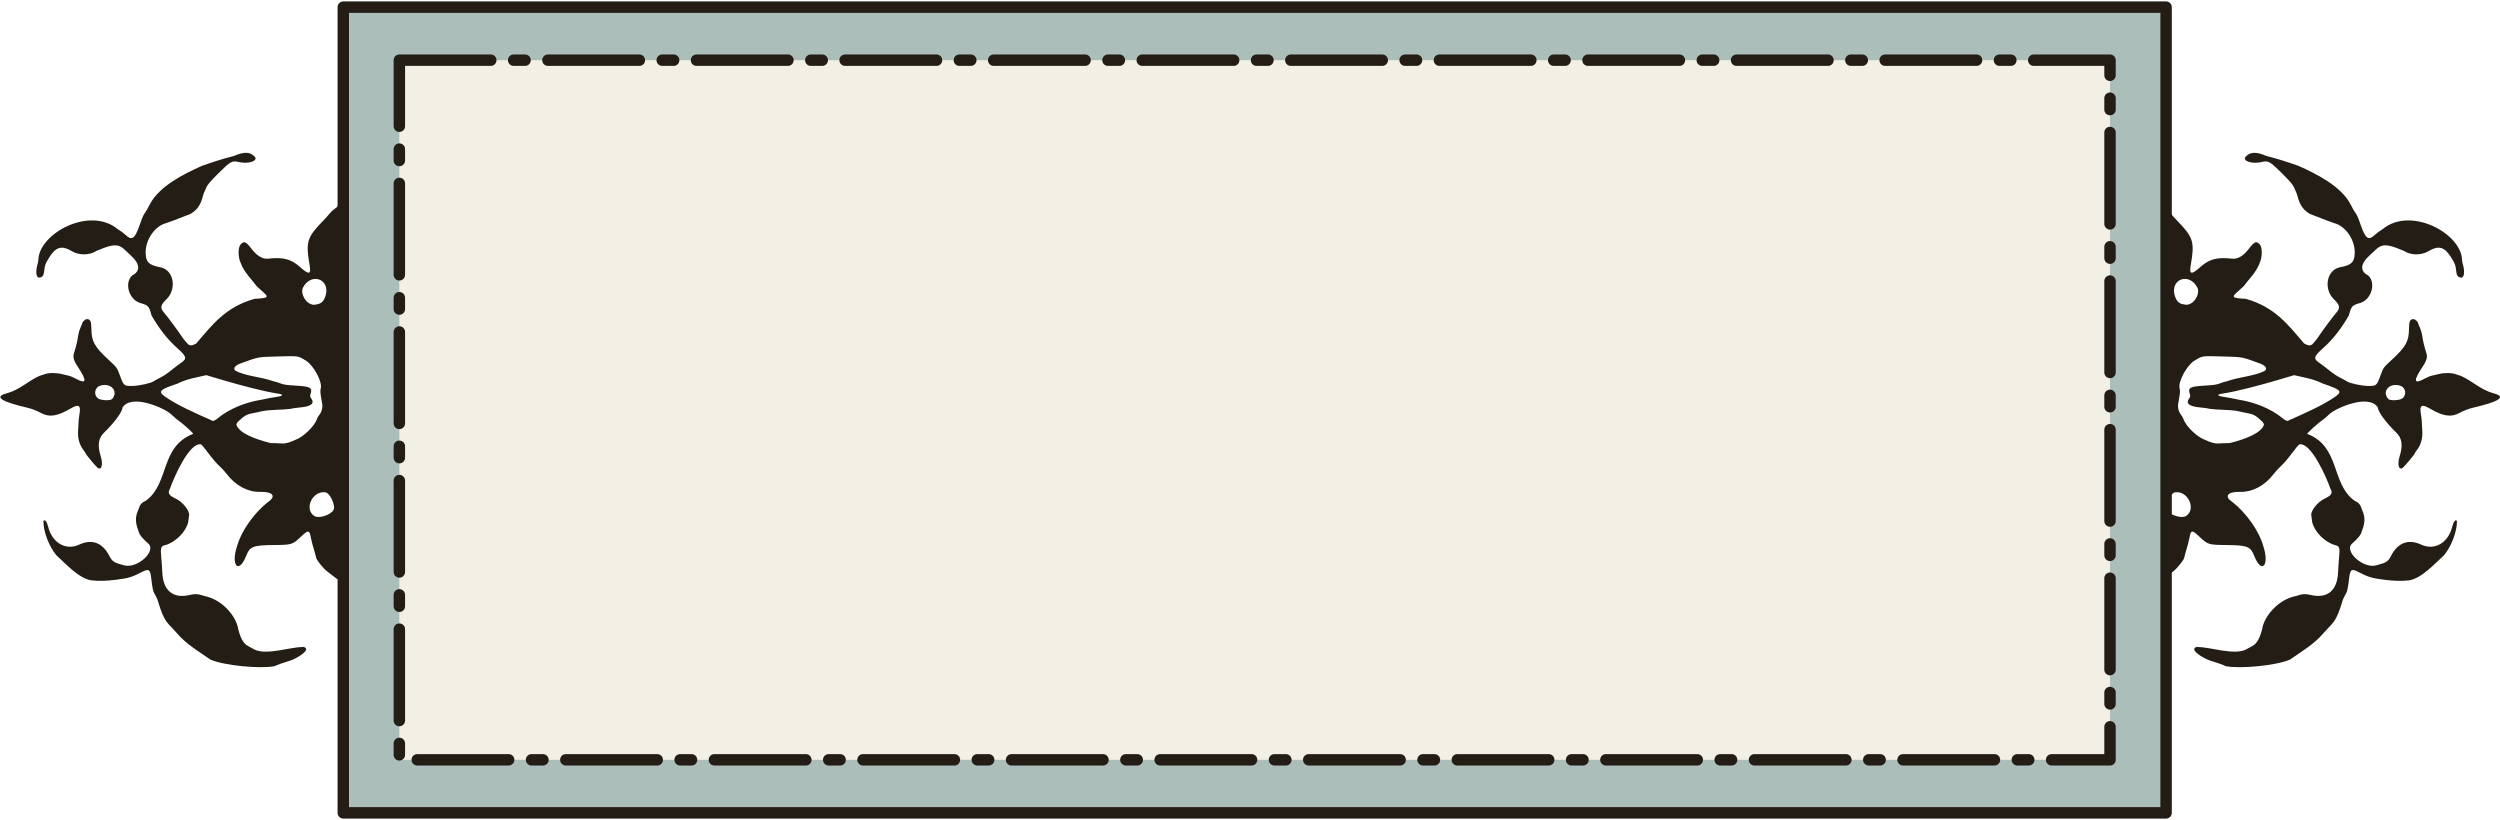
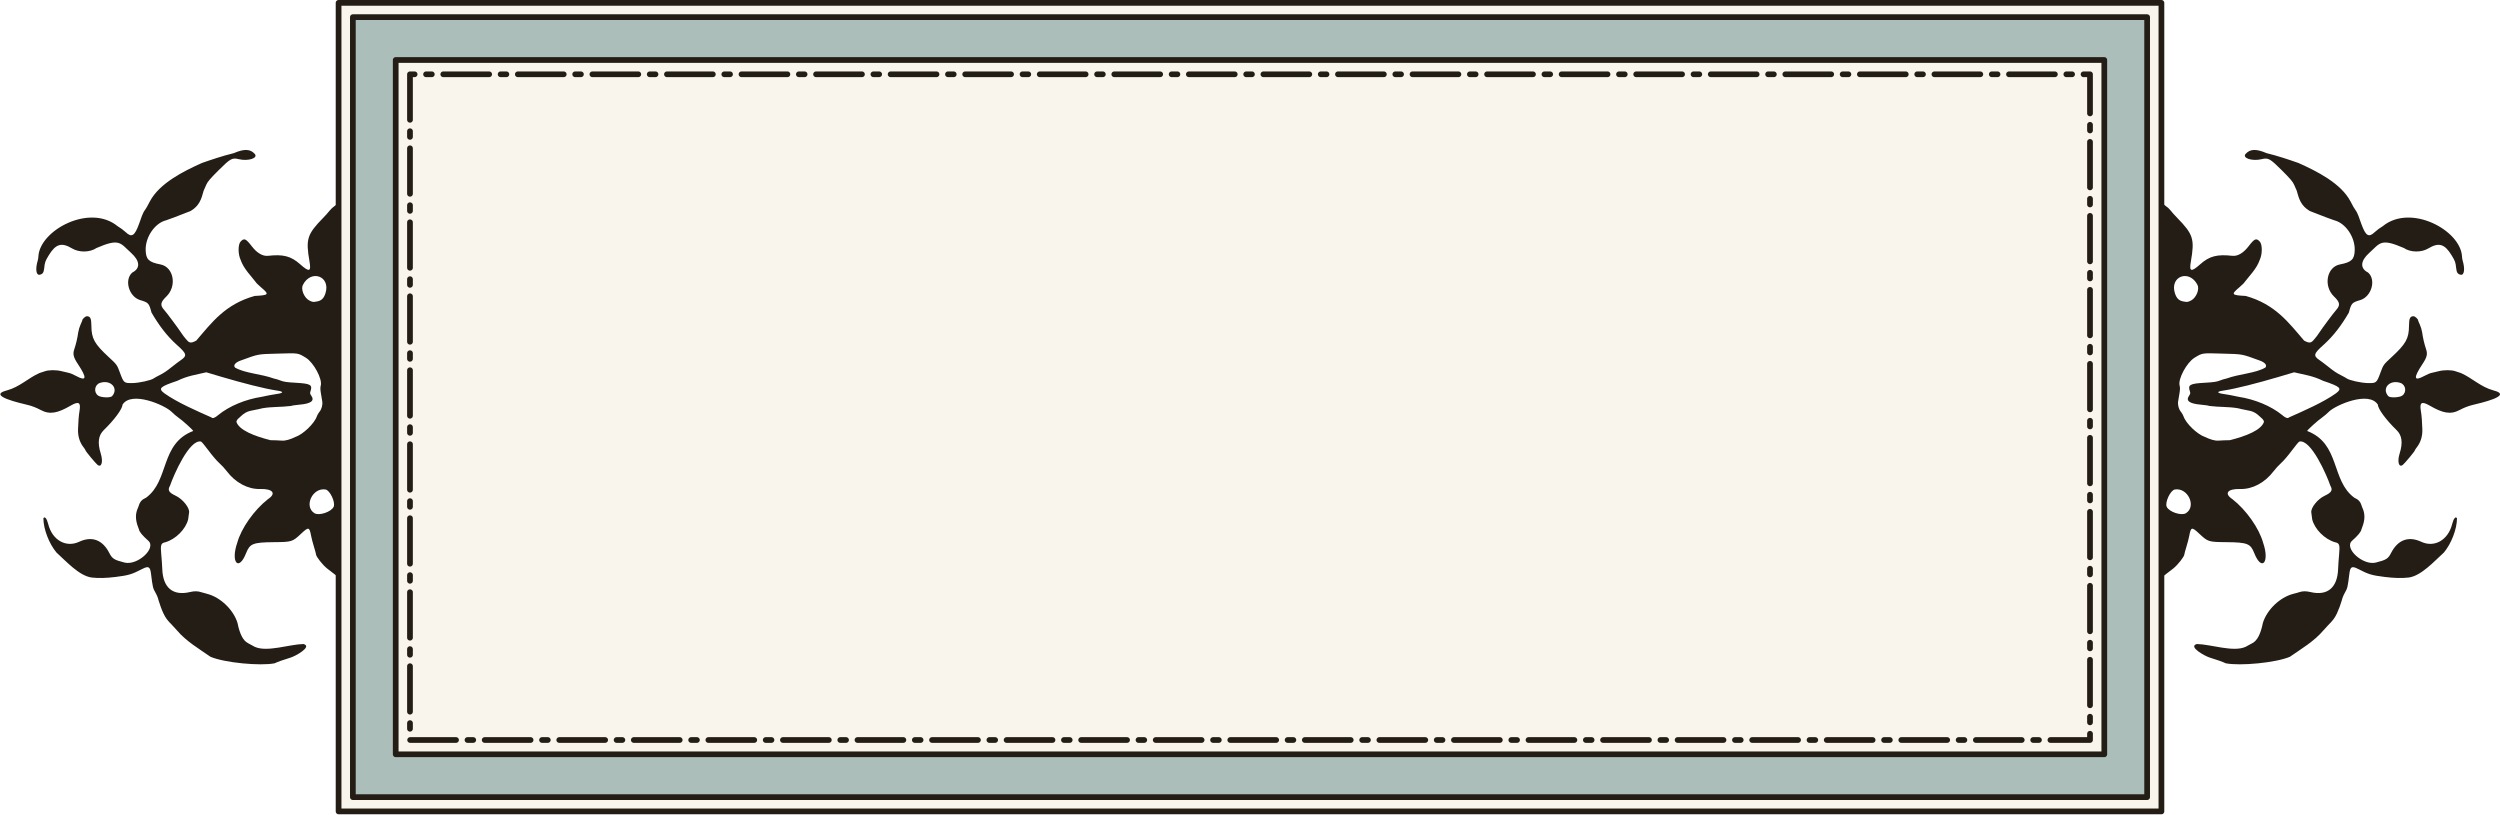
- <svg xmlns="http://www.w3.org/2000/svg" xml:space="preserve" width="875" height="287" viewBox="0 0 231.51 75.935" version="1.1" id="svg3461">
-   <defs id="defs3465" />
-   <path d="M206.118 61.69c-.254-.125-.879-.348-1.441-.515-.471-.129-2.105-1.04-1.236-1.272 1.317.029 3.38.78 4.513.26.207-.118.417-.233.628-.342.446-.228.763-.84.969-1.868.365-1.202 1.557-2.376 2.826-2.7.18-.04.357-.09.533-.148.32-.109.632-.112 1.048-.013 1.571.374 2.498-.397 2.56-2.132.02-.448.05-.895.092-1.342.086-.888.033-1.057-.356-1.133-.986-.275-1.919-1.235-2.135-2.127a22.128 22.128 0 0 0-.084-.635c-.065-.422.582-1.239 1.22-1.539.666-.312.788-.526.544-.946-.326-.954-1.787-4.327-2.872-4.082-.06.02-.373.396-.697.835-.325.44-.765.954-.979 1.143-.213.19-.527.528-.696.754-.806 1.07-1.963 1.692-3.09 1.66-1.192-.033-1.538.412-.733.942 1.276 1 2.469 2.685 2.843 4.038.63 1.822-.133 2.702-.825.949-.344-.873-.632-.986-2.557-1.005-1.692-.016-1.722-.025-2.546-.797-.678-.636-.76-.617-.912.205-.042.227-.161.686-.265 1.018-.104.333-.19.654-.192.716-.008.202-.606.959-1.02 1.292-.745.595-1.07.828-1.162.826-.118-.002-.456.35-.603.63-.302.575-.417.836-.42.955-.007.288-.17.692-.294.727-.491.136-.71-.762-.507-2.091.185-1.208.23-1.91.153-2.397-.038-.247-.08-.897-.093-1.444-.031-1.34-.331-1.809-.879-1.375-.597.475-.902.532-1.33.25-.894-.586-1.178-1.173-.84-1.733.662-1.094.984-1.253 2.116-1.048.853.156.812.241.862-1.79.03-1.208.02-1.775-.033-1.873-.05-.09-.071-.591-.063-1.42.007-.705 0-1.525-.016-1.825-.074-1.312-.056-2.648.041-3.133.039-.193.066-.711.063-1.15-.004-.44-.008-1.377-.008-2.08 0-.705-.034-1.462-.074-1.684-.057-.318-.045-.798.055-2.238.142-2.064.144-2.06-.37-2.068-.223-.005-.746.189-.825.304-.25.363-1.375.332-1.656-.045-1.046-1.404 1.064-3.285 2.24-1.999.38.415.595.134.61-.795.008-.414.075-1.223.15-1.796.113-.862.124-1.111.064-1.438-.08-.431-.067-1.693.024-2.33.045-.317.033-.453-.057-.656-.33-.736.11-2.261.565-1.96.16.105.506.953.503 1.233-.002.112.068.348.155.526.087.178.158.36.157.403 0 .044.098.19.218.324.121.134.237.294.259.355.021.06.154.181.294.27.141.088.341.272.445.41.104.139.376.443.604.676 1.5 1.534 1.64 1.98 1.277 4.055-.167.954.019 1.008.872.25.842-.748 1.558-.936 2.964-.778.495.055 1.024-.253 1.507-.88.553-.718.705-.784 1.03-.448.253.26.259 1.154.011 1.69-.29.86-1.023 1.55-1.428 2.101 0 .03-.219.24-.485.469-.765.654-.72.714.609.785 2.735.763 3.98 2.476 5.406 4.135.535.293.672.208.957-.143.153-.174.294-.359.421-.555.289-.444 1.345-1.864 1.577-2.119.414-.456.375-.729-.179-1.26-1.012-.97-.689-2.74.545-2.978 1.076-.206 1.343-.464 1.366-1.322.035-1.213-.85-2.505-1.89-2.763-.147-.038-1.161-.42-2.27-.86-.816-.48-1.002-1.114-1.207-1.875l-.247-.563c-.123-.282-.37-.57-1.148-1.345-1.09-1.083-1.243-1.168-1.86-1.018-.879.212-1.826-.102-1.478-.49.413-.463.98-.482 1.941-.067 1.013.245 2.064.6 2.942.907 1.727.772 3.945 1.885 4.828 3.561.175.35.382.713.46.806.08.092.203.333.276.536l.255.709c.417 1.158.69 1.329 1.258.787.227-.206.473-.387.734-.541 2.573-2.113 7.169.353 7.338 2.76-.003.107.025.295.062.418.236.784.152 1.385-.184 1.315-.272-.057-.37-.198-.413-.591-.06-.574-.091-.66-.421-1.204-.646-1.063-1.19-1.223-2.168-.637-.649.389-1.653.37-2.259-.044-2.15-.931-2.186-.465-3.198.449-.833.748-.877 1.436-.116 1.822.758.655.343 2.194-.686 2.541-.812.24-.856.286-1.09 1.168-.683 1.178-1.43 2.171-2.349 2.994-.924.822-.969 1-.36 1.417.172.118.516.376.763.574.579.463.8.61 1.272.848.211.106.422.222.467.259.223.176 1.33.424 1.95.436.805.015.827-.003 1.18-.959.273-.741.273-.741 1.036-1.445 1.326-1.226 1.6-1.72 1.609-2.89.004-.707.098-.9.433-.894.117.002.404.257.402.357 0 .03.072.212.163.404.104.235.178.483.221.738.074.53.196 1.05.363 1.556.155.447.082.748-.335 1.375-.863 1.298-.809 1.632.179 1.095.246-.134.545-.26.663-.28.217-.044.433-.094.648-.152.517-.136 1.226-.131 1.598.012.155.058.313.11.472.155 1.015.442 1.838 1.292 3.002 1.604 1.924.486-1.183 1.169-1.99 1.37-.32.077-.757.25-1.1.435-.893.484-1.616.29-2.808-.395-.73-.422-.942-.303-.817.46.043.258.074.52.093.782l.046.896c.035.658-.138 1.249-.502 1.714-.107.137-.195.276-.196.308-.002.075-.915 1.174-1.1 1.324-.375.303-.543-.284-.301-1.051.312-.994.221-1.677-.288-2.169-.962-.928-1.732-1.973-1.724-2.34-.818-1.325-3.909.033-4.524.63a5.7 5.7 0 0 1-.637.545c-.358.237-1.39 1.165-1.391 1.252 3.08 1.18 2.194 4.567 4.35 6.168.449.212.588.38.747.904.376.762.167 1.445-.073 2.05-.054.24-.31.548-.87 1.048-.77.688 1.011 2.314 2.206 2.015.952-.24 1.14-.356 1.405-.878.627-1.231 1.615-1.6 2.802-1.045 1.214.568 2.484-.156 2.857-1.631.133-.526.32-.755.45-.551-.003 1.012-.527 2.357-1.208 3.172-.923.84-2.095 2.146-3.243 2.318-.665.074-1.345.058-2.252-.054-1.177-.146-1.493-.241-2.433-.728-.607-.315-.749-.235-.835.465-.146 1.2-.174 1.32-.405 1.714-.127.216-.253.527-.281.69-.125.42-.292.882-.458 1.232-.21.438-.355.633-.828 1.11a8.8 8.8 0 0 0-.416.455c-.882 1.038-2.032 1.7-3.113 2.455-1.31.562-4.625.865-5.936.606zm-3.688-13.903c1-.634.172-2.394-1.033-2.193-.407.068-.935 1.194-.751 1.599.218.48 1.362.861 1.784.594zm4.065-6.759c1.49-.374 2.921-.932 3.16-1.706-.052-.222-.177-.29-.373-.473-.674-.649-.983-.501-2.037-.778-.947-.16-1.664-.088-2.663-.215-.053-.032-.402-.085-.775-.118-1.059-.092-1.413-.357-1.096-.819.128-.186.14-.25.081-.42-.204-.602-.01-.712 1.386-.79.819-.047 1.104-.089 1.392-.205.195-.08.397-.14.603-.183 1.194-.437 2.697-.484 3.61-1.02.179-.208-.024-.467-.501-.64-1.729-.63-1.551-.597-3.467-.651-1.938-.055-1.846-.068-2.59.38-.723.437-1.555 1.988-1.383 2.58.048.165.044.376-.013.712l-.123.738c-.055.336.051.74.26.984.089.107.195.29.234.408.22.666 1.28 1.683 2.001 1.922.46.22.89.359 1.246.334.349-.024.698-.037 1.048-.04zm5.464-2.104c1.412-.629 3.178-1.393 4.367-2.24.59-.448.423-.609-1.2-1.154-.946-.467-1.704-.556-2.685-.788-1.992.603-3.907 1.15-5.522 1.499-.356.077-.827.166-1.048.197-.651.094-.595.23.132.325.254.034.84.145 1.303.248 1.485.227 2.997.842 4.037 1.693.285.255.531.343.616.22zm10.487-2.018c.444-.299.353-1.006-.152-1.179-.993-.342-1.768.497-1.13 1.222.15.17 1.009.14 1.283-.043zm-19.515-8.831c.466-.27.768-1.032.565-1.427-.756-1.474-2.585-.808-2.093.763.161.512.406.73.888.787.265.075.437-.016.64-.123zm-5.174 7.312c.003-.122.018-.172.034-.111a.493.493 0 0 1-.006.224c-.019.06-.031.01-.029-.113zM25.426 61.69c.255-.125.88-.348 1.442-.515.471-.129 2.104-1.04 1.236-1.272-1.317.029-3.38.78-4.513.26a16.599 16.599 0 0 0-.629-.342c-.446-.228-.762-.84-.968-1.868-.365-1.202-1.557-2.376-2.826-2.7a5.884 5.884 0 0 1-.533-.148c-.321-.109-.632-.112-1.048-.013-1.572.374-2.499-.397-2.56-2.132-.02-.448-.05-.895-.093-1.342-.085-.888-.032-1.057.357-1.133.986-.275 1.919-1.235 2.134-2.127.027-.222.065-.508.085-.635.065-.422-.583-1.239-1.22-1.539-.666-.312-.788-.526-.544-.946.326-.954 1.787-4.327 2.872-4.082.06.02.373.396.697.835.324.44.765.954.978 1.143.214.19.528.528.697.754.806 1.07 1.963 1.692 3.089 1.66 1.193-.033 1.539.412.734.942-1.277 1-2.47 2.685-2.843 4.038-.63 1.822.133 2.702.824.949.344-.873.632-.986 2.557-1.005 1.693-.016 1.723-.025 2.546-.797.679-.636.76-.617.912.205.043.227.162.686.265 1.018.104.333.19.654.193.716.008.202.605.959 1.02 1.292.745.595 1.07.828 1.162.826.118-.002.456.35.602.63.303.575.418.836.42.955.008.288.171.692.294.727.492.136.71-.762.508-2.091-.185-1.208-.23-1.91-.154-2.397.039-.247.08-.897.094-1.444.031-1.34.331-1.809.878-1.375.598.475.903.532 1.331.25.894-.586 1.178-1.173.84-1.733-.662-1.094-.984-1.253-2.117-1.048-.852.156-.811.241-.862-1.79-.03-1.208-.02-1.775.034-1.873.05-.09.071-.591.062-1.42-.007-.705 0-1.525.017-1.825.073-1.312.056-2.648-.041-3.133-.039-.193-.067-.711-.063-1.15.004-.44.008-1.377.008-2.08 0-.705.034-1.462.074-1.684.057-.318.045-.798-.054-2.238-.143-2.064-.144-2.06.37-2.068.222-.005.745.189.824.304.25.363 1.375.332 1.656-.045 1.046-1.404-1.064-3.285-2.24-1.999-.38.415-.595.134-.61-.795a19.629 19.629 0 0 0-.15-1.796c-.113-.862-.124-1.111-.064-1.438.08-.431.067-1.693-.024-2.33-.045-.317-.032-.453.057-.656.33-.736-.11-2.261-.565-1.96-.16.105-.506.953-.503 1.233.002.112-.067.348-.155.526-.087.178-.158.36-.157.403 0 .044-.097.19-.218.324s-.237.294-.259.355c-.02.06-.153.181-.294.27a1.995 1.995 0 0 0-.445.41 9.318 9.318 0 0 1-.604.676c-1.5 1.534-1.64 1.98-1.277 4.055.167.954-.019 1.008-.872.25-.842-.748-1.558-.936-2.964-.778-.495.055-1.024-.253-1.507-.88-.553-.718-.705-.784-1.03-.448-.253.26-.259 1.154-.011 1.69.29.86 1.023 1.55 1.428 2.101 0 .03.219.24.485.469.765.654.72.714-.609.785-2.735.763-3.98 2.476-5.406 4.135-.535.293-.672.208-.957-.143a4.7 4.7 0 0 1-.421-.555c-.289-.444-1.345-1.864-1.576-2.119-.415-.456-.376-.729.178-1.26 1.012-.97.689-2.74-.545-2.978-1.076-.206-1.343-.464-1.366-1.322-.034-1.213.85-2.505 1.89-2.763.148-.038 1.161-.42 2.27-.86.816-.48 1.002-1.114 1.207-1.875l.247-.563c.123-.282.37-.57 1.148-1.345 1.09-1.083 1.243-1.168 1.86-1.018.88.212 1.826-.102 1.478-.49-.413-.463-.98-.482-1.941-.067-1.013.245-2.064.6-2.942.907-1.727.772-3.945 1.885-4.828 3.561-.175.35-.382.713-.46.806-.079.092-.203.333-.276.536l-.255.709c-.416 1.158-.69 1.329-1.258.787a4.456 4.456 0 0 0-.734-.541c-2.573-2.113-7.169.353-7.338 2.76a1.61 1.61 0 0 1-.062.418c-.236.784-.152 1.385.184 1.315.273-.057.37-.198.413-.591.06-.574.091-.66.421-1.204.646-1.063 1.19-1.223 2.168-.637.649.389 1.653.37 2.259-.044 2.15-.931 2.186-.465 3.198.449.833.748.877 1.436.117 1.822-.759.655-.343 2.194.685 2.541.812.24.857.286 1.09 1.168.684 1.178 1.43 2.171 2.349 2.994.924.822.969 1 .36 1.417-.172.118-.516.376-.763.574-.578.463-.8.61-1.272.848a4.573 4.573 0 0 0-.467.259c-.223.176-1.33.424-1.95.436-.805.015-.827-.003-1.18-.959-.273-.741-.273-.741-1.036-1.445-1.326-1.226-1.6-1.72-1.608-2.89-.005-.707-.099-.9-.434-.894-.117.002-.404.257-.401.357 0 .03-.073.212-.164.404a3.14 3.14 0 0 0-.221.738 8.859 8.859 0 0 1-.363 1.556c-.155.447-.082.748.335 1.375.863 1.298.809 1.632-.179 1.095-.246-.134-.545-.26-.662-.28a10.416 10.416 0 0 1-.649-.152c-.517-.136-1.225-.131-1.598.012-.155.058-.313.11-.472.155-1.015.442-1.838 1.292-3.002 1.604-1.924.486 1.183 1.169 1.99 1.37.321.077.757.25 1.1.435.893.484 1.617.29 2.808-.395.731-.422.943-.303.817.46-.042.258-.073.52-.092.782l-.047.896c-.035.658.138 1.249.502 1.714.107.137.195.276.196.308.002.075.915 1.174 1.1 1.324.375.303.543-.284.301-1.051-.312-.994-.221-1.677.288-2.169.962-.928 1.732-1.973 1.724-2.34.818-1.325 3.909.033 4.524.63.214.21.501.456.637.545.358.237 1.39 1.165 1.391 1.252-3.08 1.18-2.193 4.567-4.35 6.168-.449.212-.588.38-.747.904-.376.762-.167 1.445.073 2.05.054.24.31.548.87 1.048.77.688-1.01 2.314-2.206 2.015-.952-.24-1.14-.356-1.405-.878-.627-1.231-1.614-1.6-2.802-1.045-1.214.568-2.484-.156-2.857-1.631-.133-.526-.32-.755-.45-.551.004 1.012.527 2.357 1.208 3.172.923.84 2.095 2.146 3.243 2.318.665.074 1.345.058 2.252-.054 1.177-.146 1.493-.241 2.433-.728.607-.315.749-.235.835.465.146 1.2.175 1.32.405 1.714.127.216.253.527.281.69.125.42.292.882.458 1.232.21.438.355.633.828 1.11.128.13.314.334.416.455.882 1.038 2.032 1.7 3.113 2.455 1.31.562 4.625.865 5.936.606zm3.689-13.903c-1.001-.634-.172-2.394 1.033-2.193.406.068.935 1.194.751 1.599-.219.48-1.362.861-1.784.594zm-4.066-6.759c-1.489-.374-2.92-.932-3.16-1.706.052-.222.178-.29.374-.473.674-.649.982-.501 2.037-.778.947-.16 1.663-.088 2.663-.215.053-.032.401-.085.775-.118 1.059-.092 1.413-.357 1.096-.819-.128-.186-.14-.25-.082-.42.205-.602.011-.712-1.385-.79-.82-.047-1.104-.089-1.392-.205a3.507 3.507 0 0 0-.603-.183c-1.194-.437-2.698-.484-3.61-1.02-.179-.208.024-.467.5-.64 1.73-.63 1.552-.597 3.468-.651 1.938-.055 1.845-.068 2.59.38.723.437 1.555 1.988 1.383 2.58-.048.165-.044.376.013.712l.123.738c.055.336-.051.74-.26.984-.09.107-.195.29-.235.408-.22.666-1.28 1.683-2 1.922-.46.22-.891.359-1.246.334a17.88 17.88 0 0 0-1.049-.04zm-5.463-2.104c-1.412-.629-3.179-1.393-4.367-2.24-.59-.448-.423-.609 1.2-1.154.946-.467 1.704-.556 2.685-.788 1.992.603 3.907 1.15 5.522 1.499.356.077.827.166 1.048.197.65.094.595.23-.132.325-.254.034-.84.145-1.303.248-1.485.227-2.997.842-4.037 1.693-.285.255-.531.343-.616.22zM9.099 36.906c-.445-.299-.353-1.006.152-1.179.993-.342 1.768.497 1.13 1.222-.15.17-1.01.14-1.283-.043zm19.514-8.831c-.465-.27-.767-1.032-.564-1.427.756-1.474 2.585-.808 2.093.763-.161.512-.406.73-.888.787-.266.075-.437-.016-.64-.123zm5.175 7.312c-.003-.122-.018-.172-.034-.111a.498.498 0 0 0 .006.224c.018.06.03.01.028-.113z" style="fill:#241d15;fill-opacity:1;stroke-width:0.066" id="path3455" />
-   <path d="M31.79.661h168.799v74.613H31.79z" style="display:inline;opacity:1;fill:#acbeba;stroke:#241d15;stroke-width:1.058;stroke-linecap:round;stroke-linejoin:round;stroke-dasharray:none;stroke-dashoffset:0;stroke-opacity:1;stop-color:#000;fill-opacity:1" id="path3457" />
-   <path d="M36.982 5.573h158.414v64.789H36.982z" style="display:inline;opacity:1;fill:#f2efe5;fill-opacity:1;stroke:#241d15;stroke-width:1.058;stroke-linecap:round;stroke-linejoin:round;stroke-dasharray:8.467, 2.117, 1.058, 2.117;stroke-dashoffset:0;stroke-opacity:1;stop-color:#000" id="path3459" />
+ <svg xmlns="http://www.w3.org/2000/svg" xml:space="preserve" width="875" height="285" viewBox="0 0 231.51 75.406">
+   <path d="M206.118 61.425c-.254-.125-.879-.348-1.441-.515-.471-.129-2.105-1.04-1.236-1.272 1.317.03 3.38.78 4.513.26.207-.118.417-.233.628-.342.446-.228.763-.84.969-1.868.365-1.202 1.557-2.376 2.826-2.7.18-.04.357-.09.533-.148.32-.109.632-.112 1.048-.013 1.571.374 2.498-.397 2.56-2.132.02-.448.05-.895.092-1.342.086-.888.033-1.057-.356-1.133-.986-.275-1.919-1.235-2.135-2.127a22.128 22.128 0 0 0-.084-.635c-.065-.422.582-1.239 1.22-1.539.666-.312.788-.526.544-.946-.326-.954-1.787-4.327-2.872-4.082-.06.02-.373.396-.697.835-.325.44-.765.954-.979 1.143-.213.19-.527.528-.696.754-.806 1.07-1.963 1.692-3.09 1.66-1.192-.033-1.538.412-.733.942 1.276 1 2.469 2.685 2.843 4.038.63 1.822-.133 2.702-.825.95-.344-.874-.632-.987-2.557-1.006-1.692-.016-1.722-.025-2.546-.797-.678-.636-.76-.617-.912.205-.042.227-.161.686-.265 1.018-.104.333-.19.654-.192.716-.008.202-.606.96-1.02 1.292-.745.595-1.07.828-1.162.826-.118-.002-.456.35-.603.63-.302.575-.417.836-.42.955-.007.288-.17.692-.294.727-.491.136-.71-.762-.507-2.09.185-1.209.23-1.91.153-2.398-.038-.247-.08-.897-.093-1.444-.031-1.34-.331-1.809-.879-1.375-.597.475-.902.532-1.33.25-.894-.586-1.178-1.173-.84-1.733.662-1.094.984-1.253 2.116-1.048.853.156.812.241.862-1.79.03-1.208.02-1.775-.033-1.873-.05-.09-.071-.59-.063-1.42.007-.705 0-1.525-.016-1.825-.074-1.312-.056-2.648.041-3.133.039-.193.066-.71.063-1.15-.004-.44-.008-1.377-.008-2.08 0-.705-.034-1.462-.074-1.684-.057-.318-.045-.798.055-2.238.142-2.064.144-2.06-.37-2.068-.223-.005-.746.19-.825.304-.25.363-1.375.332-1.656-.045-1.046-1.404 1.064-3.285 2.24-1.999.38.415.595.134.61-.795a20.14 20.14 0 0 1 .15-1.796c.113-.862.124-1.11.064-1.438-.08-.43-.067-1.693.024-2.33.045-.317.033-.453-.057-.656-.33-.736.11-2.26.565-1.96.16.105.506.953.503 1.233-.002.112.068.348.155.526.087.178.158.36.157.403 0 .044.098.19.218.324.121.134.237.294.259.355.021.06.154.181.294.27.141.088.341.272.445.41.104.14.376.443.604.676 1.5 1.534 1.64 1.98 1.277 4.055-.167.954.019 1.008.872.25.842-.748 1.558-.936 2.964-.778.495.055 1.024-.253 1.507-.88.553-.718.705-.784 1.03-.448.253.26.259 1.154.011 1.69-.29.86-1.023 1.55-1.428 2.101 0 .03-.219.24-.485.47-.765.653-.72.713.609.784 2.735.763 3.98 2.476 5.406 4.135.535.293.672.208.957-.143.153-.174.294-.359.421-.555.289-.444 1.345-1.864 1.577-2.119.414-.456.375-.729-.179-1.26-1.012-.97-.689-2.74.545-2.978 1.076-.206 1.343-.464 1.366-1.322.035-1.213-.85-2.505-1.89-2.763-.147-.038-1.161-.42-2.27-.86-.816-.48-1.002-1.114-1.207-1.875l-.247-.563c-.123-.282-.37-.57-1.148-1.345-1.09-1.083-1.243-1.168-1.86-1.018-.879.212-1.826-.102-1.478-.49.413-.463.98-.482 1.941-.067 1.013.245 2.064.6 2.942.907 1.727.772 3.945 1.885 4.828 3.561.175.35.382.713.46.806.08.092.203.333.276.536l.255.71c.417 1.157.69 1.328 1.258.786a4.48 4.48 0 0 1 .734-.54c2.573-2.114 7.169.352 7.338 2.76-.003.106.025.294.062.417.236.784.152 1.385-.184 1.315-.272-.057-.37-.198-.413-.59-.06-.575-.091-.66-.421-1.205-.646-1.063-1.19-1.223-2.168-.637-.649.39-1.653.37-2.259-.044-2.15-.93-2.186-.465-3.198.45-.833.747-.877 1.435-.116 1.821.758.655.343 2.194-.686 2.541-.812.24-.856.286-1.09 1.168-.683 1.178-1.43 2.171-2.349 2.994-.924.822-.969 1-.36 1.417.172.118.516.376.763.574.579.463.8.61 1.272.848.211.106.422.222.467.26.223.175 1.33.423 1.95.435.805.015.827-.003 1.18-.959.273-.74.273-.74 1.036-1.445 1.326-1.226 1.6-1.72 1.609-2.89.004-.707.098-.9.433-.894.117.002.404.257.402.357 0 .03.072.212.163.404.104.235.178.483.221.738.074.53.196 1.05.363 1.556.155.447.082.748-.335 1.375-.863 1.298-.809 1.632.179 1.095.246-.134.545-.26.663-.28.217-.044.433-.094.648-.152.517-.136 1.226-.13 1.598.012.155.058.313.11.472.155 1.015.442 1.838 1.292 3.002 1.604 1.924.486-1.183 1.17-1.99 1.37a5.08 5.08 0 0 0-1.1.435c-.893.484-1.616.29-2.808-.395-.73-.422-.942-.303-.817.46.043.258.074.52.093.782l.046.896c.035.658-.138 1.25-.502 1.714-.107.137-.195.276-.196.308-.002.075-.915 1.174-1.1 1.324-.375.303-.543-.284-.301-1.05.312-.995.221-1.678-.288-2.17-.962-.928-1.732-1.973-1.724-2.34-.818-1.325-3.909.033-4.524.63a5.7 5.7 0 0 1-.637.545c-.358.237-1.39 1.165-1.391 1.252 3.08 1.18 2.194 4.567 4.35 6.168.449.212.588.38.747.904.376.762.167 1.445-.073 2.05-.054.24-.31.548-.87 1.048-.77.688 1.011 2.314 2.206 2.015.952-.24 1.14-.356 1.405-.878.627-1.23 1.615-1.6 2.802-1.045 1.214.568 2.484-.156 2.857-1.63.133-.527.32-.756.45-.552-.003 1.012-.527 2.357-1.208 3.172-.923.84-2.095 2.146-3.243 2.318-.665.074-1.345.058-2.252-.054-1.177-.146-1.493-.24-2.433-.728-.607-.315-.749-.235-.835.465-.146 1.2-.174 1.32-.405 1.714-.127.216-.253.527-.281.69a9.17 9.17 0 0 1-.458 1.232c-.21.438-.355.633-.828 1.11a8.8 8.8 0 0 0-.416.455c-.882 1.038-2.032 1.7-3.113 2.455-1.31.562-4.625.865-5.936.606zm-3.688-13.903c1-.634.172-2.394-1.033-2.193-.407.068-.935 1.194-.751 1.6.218.48 1.362.86 1.784.593zm4.065-6.759c1.49-.374 2.921-.932 3.16-1.706-.052-.222-.177-.29-.373-.473-.674-.649-.983-.5-2.037-.778-.947-.16-1.664-.088-2.663-.215-.053-.032-.402-.085-.775-.118-1.059-.092-1.413-.357-1.096-.819.128-.186.14-.25.081-.42-.204-.602-.01-.712 1.386-.79.819-.047 1.104-.089 1.392-.205.195-.08.397-.14.603-.183 1.194-.437 2.697-.484 3.61-1.02.179-.208-.024-.467-.501-.64-1.729-.63-1.551-.597-3.467-.65-1.938-.056-1.846-.069-2.59.38-.723.436-1.555 1.987-1.383 2.58.048.164.044.375-.013.711l-.123.738c-.055.336.051.74.26.984.089.107.195.29.234.408.22.666 1.28 1.683 2.001 1.922.46.22.89.36 1.246.334.349-.024.698-.037 1.048-.04zm5.464-2.104c1.412-.629 3.178-1.393 4.367-2.24.59-.448.423-.609-1.2-1.154-.946-.467-1.704-.556-2.685-.788-1.992.603-3.907 1.15-5.522 1.5a18.52 18.52 0 0 1-1.048.196c-.651.094-.595.23.132.325.254.034.84.145 1.303.248 1.485.227 2.997.842 4.037 1.693.285.255.531.343.616.22zm10.487-2.018c.444-.299.353-1.006-.152-1.179-.993-.342-1.768.497-1.13 1.222.15.17 1.009.14 1.283-.043zm-19.515-8.83c.466-.27.768-1.033.565-1.428-.756-1.474-2.585-.808-2.093.763.161.512.406.73.888.787.265.075.437-.016.64-.123zm-5.174 7.311c.003-.122.018-.172.034-.11a.493.493 0 0 1-.006.223c-.019.06-.031.01-.029-.113zM25.426 61.425c.255-.125.88-.348 1.442-.515.471-.129 2.104-1.04 1.236-1.272-1.317.03-3.38.78-4.513.26a16.599 16.599 0 0 0-.629-.342c-.446-.228-.762-.84-.968-1.868-.365-1.202-1.557-2.376-2.826-2.7a5.884 5.884 0 0 1-.533-.148c-.321-.109-.632-.112-1.048-.013-1.572.374-2.499-.397-2.56-2.132-.02-.448-.05-.895-.093-1.342-.085-.888-.032-1.057.357-1.133.986-.275 1.919-1.235 2.134-2.127.027-.222.065-.508.085-.635.065-.422-.583-1.239-1.22-1.539-.666-.312-.788-.526-.544-.946.326-.954 1.787-4.327 2.872-4.082.06.02.373.396.697.835.324.44.765.954.978 1.143.214.19.528.528.697.754.806 1.07 1.963 1.692 3.089 1.66 1.193-.033 1.539.412.734.942-1.277 1-2.47 2.685-2.843 4.038-.63 1.822.133 2.702.824.95.344-.874.632-.987 2.557-1.006 1.693-.016 1.723-.025 2.546-.797.679-.636.76-.617.912.205.043.227.162.686.265 1.018.104.333.19.654.193.716.008.202.605.96 1.02 1.292.745.595 1.07.828 1.162.826.118-.002.456.35.602.63.303.575.418.836.42.955.008.288.171.692.294.727.492.136.71-.762.508-2.09-.185-1.209-.23-1.91-.154-2.398.039-.247.08-.897.094-1.444.031-1.34.331-1.809.878-1.375.598.475.903.532 1.331.25.894-.586 1.178-1.173.84-1.733-.662-1.094-.984-1.253-2.117-1.048-.852.156-.811.241-.862-1.79-.03-1.208-.02-1.775.034-1.873.05-.09.071-.59.062-1.42-.007-.705 0-1.525.017-1.825.073-1.312.056-2.648-.041-3.133-.039-.193-.067-.71-.063-1.15.004-.44.008-1.377.008-2.08 0-.705.034-1.462.074-1.684.057-.318.045-.798-.054-2.238-.143-2.064-.144-2.06.37-2.068.222-.005.745.19.824.304.25.363 1.375.332 1.656-.045 1.046-1.404-1.064-3.285-2.24-1.999-.38.415-.595.134-.61-.795a19.629 19.629 0 0 0-.15-1.796c-.113-.862-.124-1.11-.064-1.438.08-.43.067-1.693-.024-2.33-.045-.317-.032-.453.057-.656.33-.736-.11-2.26-.565-1.96-.16.105-.506.953-.503 1.233.002.112-.067.348-.155.526-.087.178-.158.36-.157.403 0 .044-.097.19-.218.324s-.237.294-.259.355c-.02.06-.153.181-.294.27a1.995 1.995 0 0 0-.445.41 9.318 9.318 0 0 1-.604.676c-1.5 1.534-1.64 1.98-1.277 4.055.167.954-.019 1.008-.872.25-.842-.748-1.558-.936-2.964-.778-.495.055-1.024-.253-1.507-.88-.553-.718-.705-.784-1.03-.448-.253.26-.259 1.154-.011 1.69.29.86 1.023 1.55 1.428 2.101 0 .03.219.24.485.47.765.653.72.713-.609.784-2.735.763-3.98 2.476-5.406 4.135-.535.293-.672.208-.957-.143a4.7 4.7 0 0 1-.421-.555c-.289-.444-1.345-1.864-1.576-2.119-.415-.456-.376-.729.178-1.26 1.012-.97.689-2.74-.545-2.978-1.076-.206-1.343-.464-1.366-1.322-.034-1.213.85-2.505 1.89-2.763.148-.038 1.161-.42 2.27-.86.816-.48 1.002-1.114 1.207-1.875l.247-.563c.123-.282.37-.57 1.148-1.345 1.09-1.083 1.243-1.168 1.86-1.018.88.212 1.826-.102 1.478-.49-.413-.463-.98-.482-1.941-.067-1.013.245-2.064.6-2.942.907-1.727.772-3.945 1.885-4.828 3.561-.175.35-.382.713-.46.806-.079.092-.203.333-.276.536l-.255.71c-.416 1.157-.69 1.328-1.258.786a4.456 4.456 0 0 0-.734-.54c-2.573-2.114-7.169.352-7.338 2.76a1.61 1.61 0 0 1-.062.417c-.236.784-.152 1.385.184 1.315.273-.057.37-.198.413-.59.06-.575.091-.66.421-1.205.646-1.063 1.19-1.223 2.168-.637.649.39 1.653.37 2.259-.044 2.15-.93 2.186-.465 3.198.45.833.747.877 1.435.117 1.821-.759.655-.343 2.194.685 2.541.812.24.857.286 1.09 1.168.684 1.178 1.43 2.171 2.349 2.994.924.822.969 1 .36 1.417-.172.118-.516.376-.763.574-.578.463-.8.61-1.272.848a4.573 4.573 0 0 0-.467.26c-.223.175-1.33.423-1.95.435-.805.015-.827-.003-1.18-.959-.273-.74-.273-.74-1.036-1.445-1.326-1.226-1.6-1.72-1.608-2.89-.005-.707-.099-.9-.434-.894-.117.002-.404.257-.401.357 0 .03-.073.212-.164.404a3.14 3.14 0 0 0-.221.738 8.859 8.859 0 0 1-.363 1.556c-.155.447-.082.748.335 1.375.863 1.298.809 1.632-.179 1.095-.246-.134-.545-.26-.662-.28a10.416 10.416 0 0 1-.649-.152c-.517-.136-1.225-.13-1.598.012-.155.058-.313.11-.472.155-1.015.442-1.838 1.292-3.002 1.604-1.924.486 1.183 1.17 1.99 1.37.321.077.757.25 1.1.435.893.484 1.617.29 2.808-.395.731-.422.943-.303.817.46a8.87 8.87 0 0 0-.092.782l-.047.896c-.035.658.138 1.25.502 1.714.107.137.195.276.196.308.002.075.915 1.174 1.1 1.324.375.303.543-.284.301-1.05-.312-.995-.221-1.678.288-2.17.962-.928 1.732-1.973 1.724-2.34.818-1.325 3.909.033 4.524.63.214.21.501.456.637.545.358.237 1.39 1.165 1.391 1.252-3.08 1.18-2.193 4.567-4.35 6.168-.449.212-.588.38-.747.904-.376.762-.167 1.445.073 2.05.054.24.31.548.87 1.048.77.688-1.01 2.314-2.206 2.015-.952-.24-1.14-.356-1.405-.878-.627-1.23-1.614-1.6-2.802-1.045-1.214.568-2.484-.156-2.857-1.63-.133-.527-.32-.756-.45-.552.004 1.012.527 2.357 1.208 3.172.923.84 2.095 2.146 3.243 2.318.665.074 1.345.058 2.252-.054 1.177-.146 1.493-.24 2.433-.728.607-.315.749-.235.835.465.146 1.2.175 1.32.405 1.714.127.216.253.527.281.69.125.42.292.882.458 1.232.21.438.355.633.828 1.11.128.13.314.334.416.455.882 1.038 2.032 1.7 3.113 2.455 1.31.562 4.625.865 5.936.606zm3.689-13.903c-1.001-.634-.172-2.394 1.033-2.193.406.068.935 1.194.751 1.6-.219.48-1.362.86-1.784.593zm-4.066-6.759c-1.489-.374-2.92-.932-3.16-1.706.052-.222.178-.29.374-.473.674-.649.982-.5 2.037-.778.947-.16 1.663-.088 2.663-.215.053-.032.401-.085.775-.118 1.059-.092 1.413-.357 1.096-.819-.128-.186-.14-.25-.082-.42.205-.602.011-.712-1.385-.79-.82-.047-1.104-.089-1.392-.205a3.507 3.507 0 0 0-.603-.183c-1.194-.437-2.698-.484-3.61-1.02-.179-.208.024-.467.5-.64 1.73-.63 1.552-.597 3.468-.65 1.938-.056 1.845-.069 2.59.38.723.436 1.555 1.987 1.383 2.58-.048.164-.044.375.013.711l.123.738c.055.336-.051.74-.26.984-.09.107-.195.29-.235.408-.22.666-1.28 1.683-2 1.922-.46.22-.891.36-1.246.334a17.88 17.88 0 0 0-1.049-.04zm-5.463-2.104c-1.412-.629-3.179-1.393-4.367-2.24-.59-.448-.423-.609 1.2-1.154.946-.467 1.704-.556 2.685-.788 1.992.603 3.907 1.15 5.522 1.5.356.076.827.165 1.048.196.65.094.595.23-.132.325-.254.034-.84.145-1.303.248-1.485.227-2.997.842-4.037 1.693-.285.255-.531.343-.616.22zM9.099 36.641c-.445-.299-.353-1.006.152-1.179.993-.342 1.768.497 1.13 1.222-.15.17-1.01.14-1.283-.043zm19.514-8.83c-.465-.27-.767-1.033-.564-1.428.756-1.474 2.585-.808 2.093.763-.161.512-.406.73-.888.787-.266.075-.437-.016-.64-.123zm5.175 7.311c-.003-.122-.018-.172-.034-.11a.498.498 0 0 0 .006.223c.018.06.03.01.028-.113z" style="fill:#241d15;fill-opacity:1;stroke-width:.066" />
+   <path d="M31.354.265h168.802V75.14H31.354Z" style="display:inline;fill:#f9f5ec;fill-opacity:1;stroke:#241d15;stroke-width:.53;stroke-linecap:round;stroke-linejoin:round;stroke-dasharray:none;stroke-dashoffset:0;stroke-opacity:1;stop-color:#000" />
+   <path d="M33.082 1.953V73.98h166.215V1.953Z" style="display:inline;fill:#acbeba;fill-opacity:1;stroke:#241d15;stroke-width:.529;stroke-linecap:round;stroke-linejoin:round;stroke-dasharray:none;stroke-dashoffset:0;stroke-opacity:1;stop-color:#000" transform="matrix(.99965 0 0 1.00282 -.394 -.37)" />
+   <path d="M36.644 5.555h158.222V69.85H36.644Z" style="display:inline;fill:#f9f5ec;fill-opacity:1;stroke:#241d15;stroke-width:.529;stroke-linecap:round;stroke-linejoin:round;stroke-dasharray:none;stroke-dashoffset:0;stroke-opacity:1;stop-color:#000" />
+   <path d="M38.258 6.848v62.238H194.12V6.848Z" style="display:inline;fill:#f9f5ec;fill-opacity:1;stroke:#241d15;stroke-width:.532;stroke-linecap:round;stroke-linejoin:round;stroke-dasharray:4.257,1.064,.532,1.064;stroke-dashoffset:0;stroke-opacity:1;stop-color:#000" transform="matrix(.99817 0 0 .9905 -.222 .097)" />
</svg>
